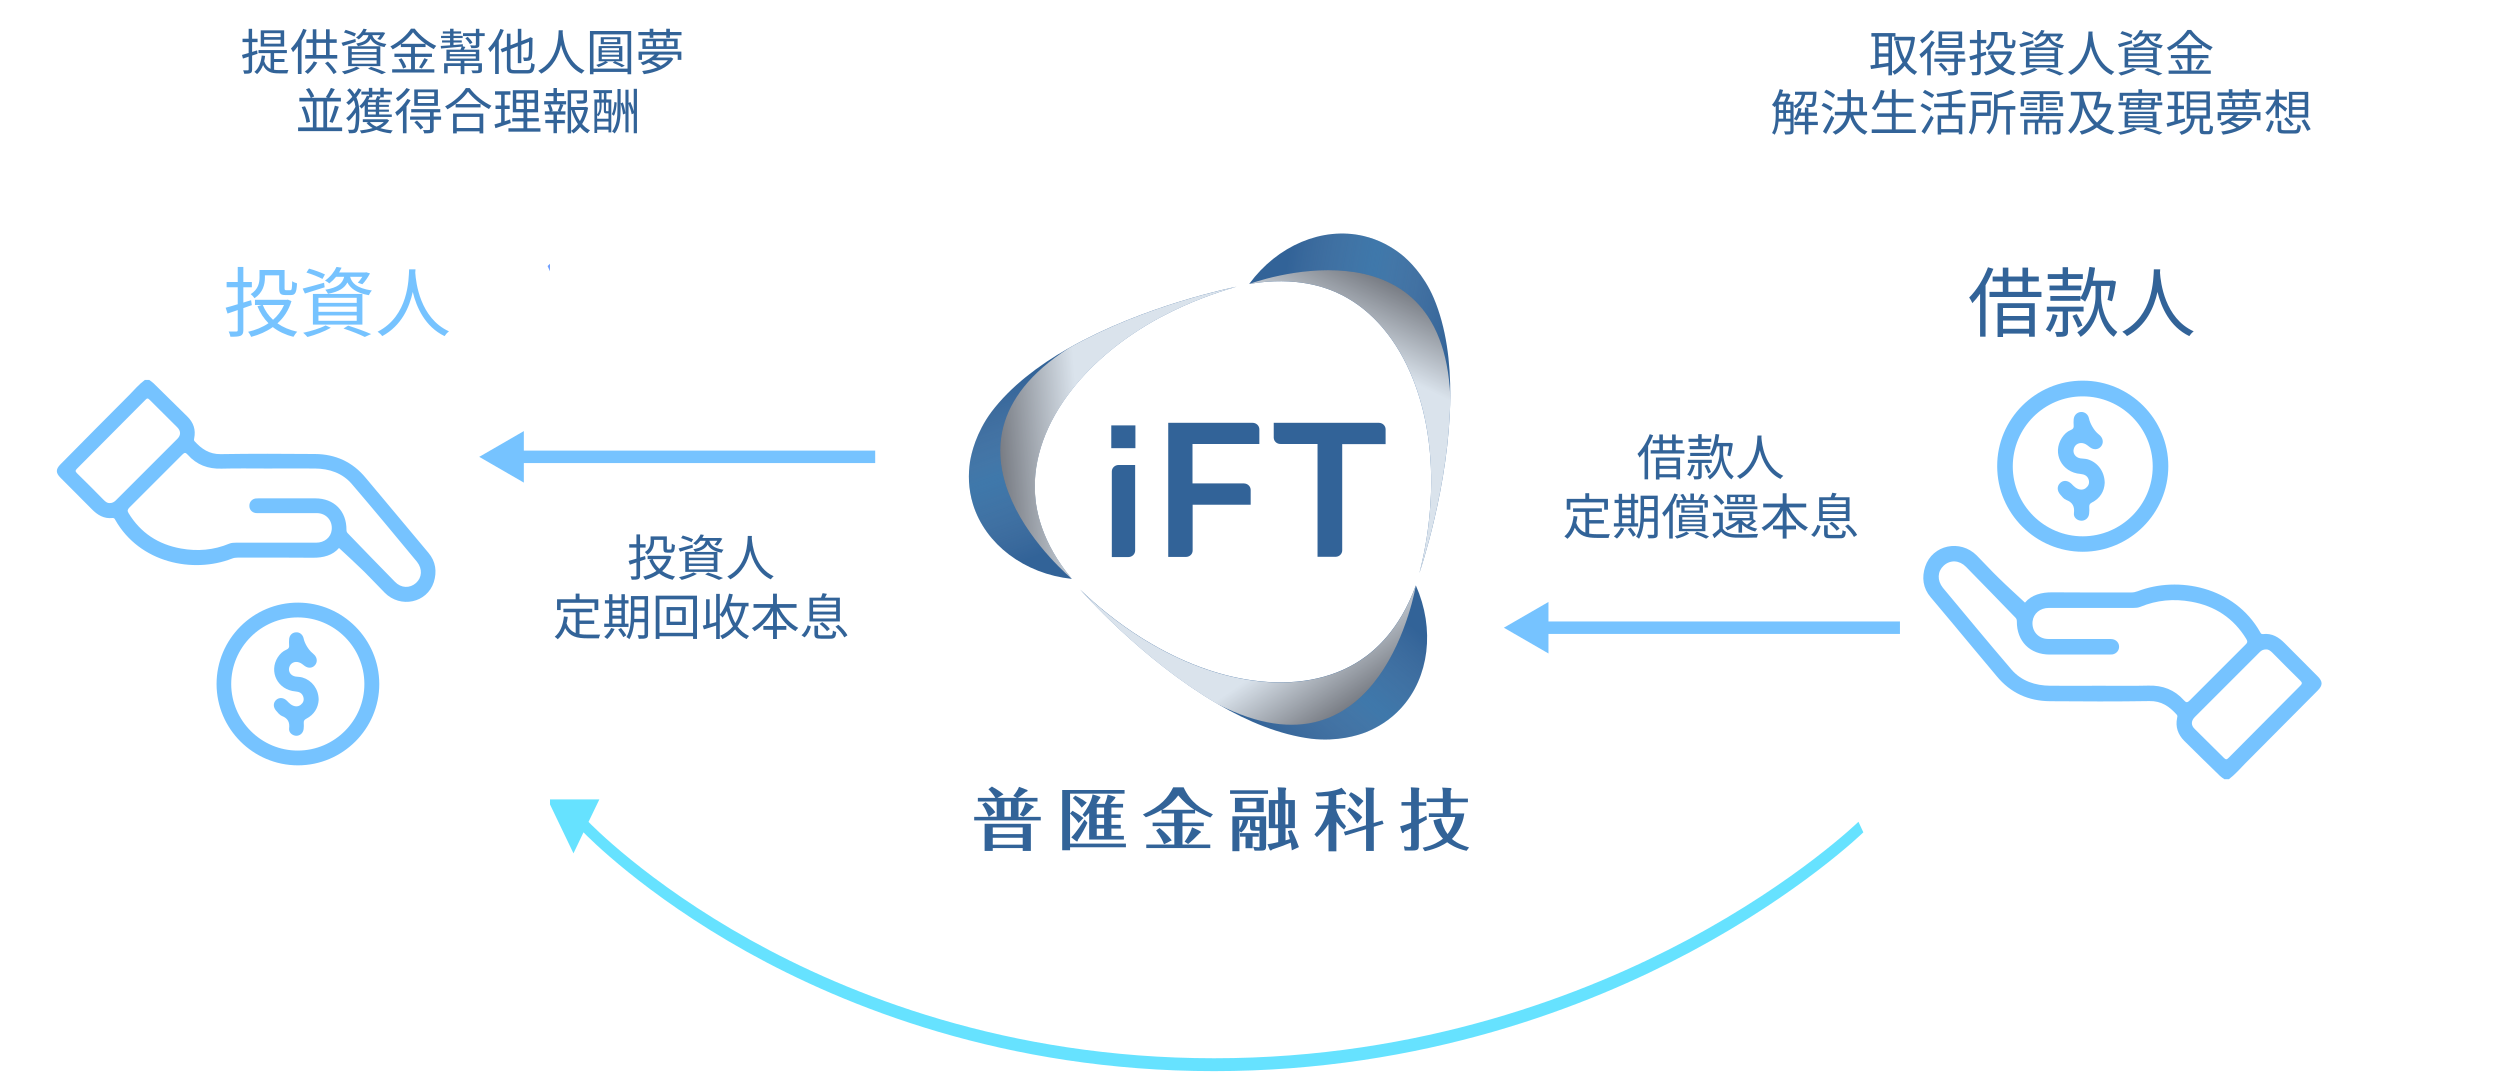
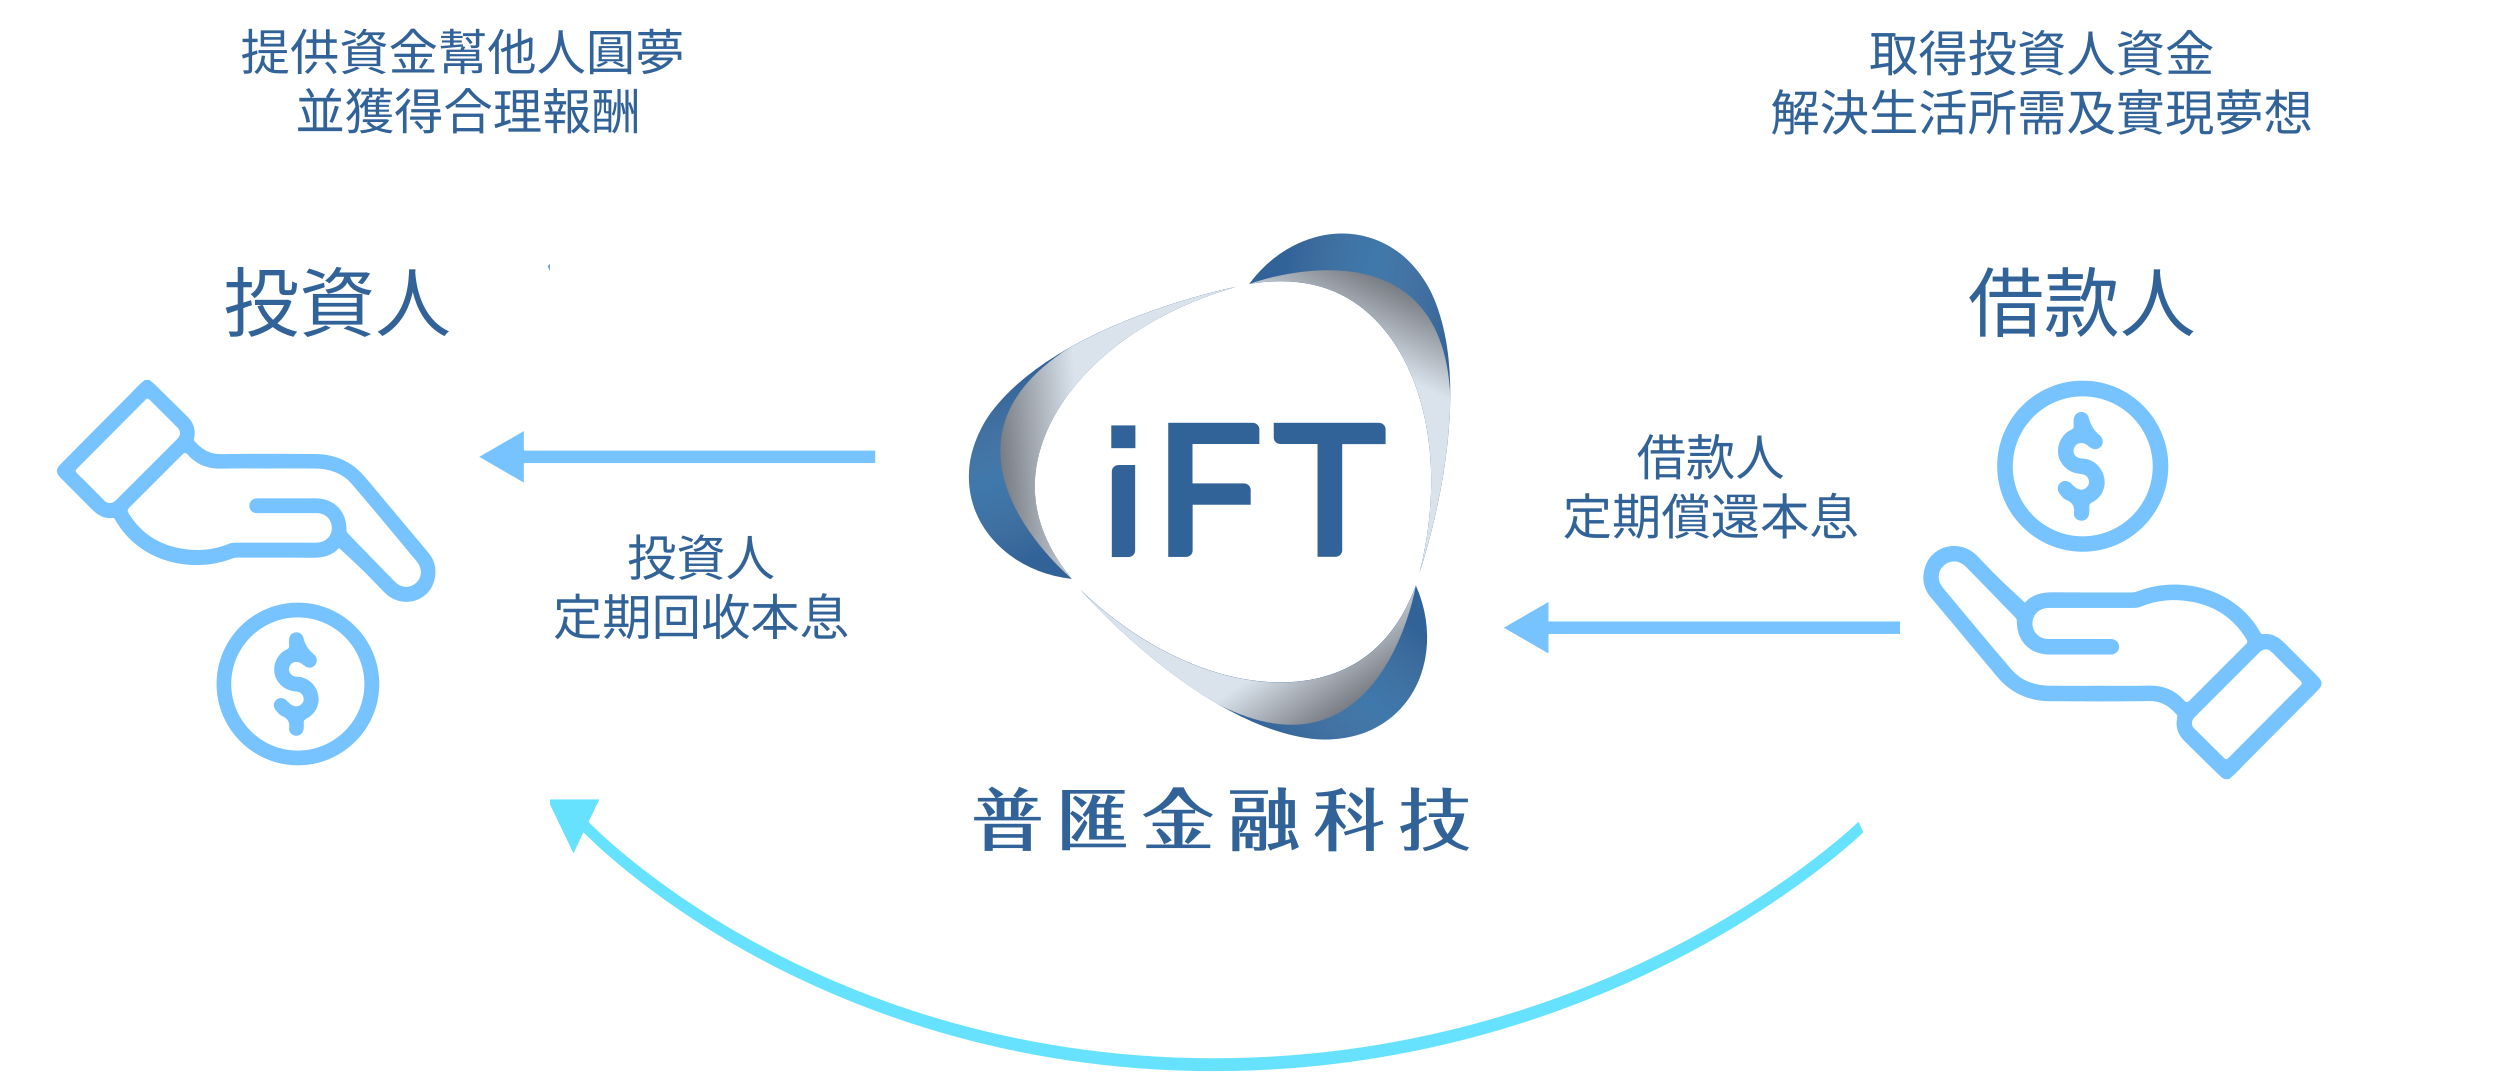
<svg xmlns="http://www.w3.org/2000/svg" version="1.1" id="圖層_1" x="0px" y="0px" viewBox="0 0 1843.6 800" style="enable-background:new 0 0 1843.6 800;" xml:space="preserve">
  <style type="text/css">
	.st0{fill:#76c3ff;}
	.st1{fill:none;}
	.st2{fill:#326398;}
	.st3{fill:#326398;}
	.symbol{fill:#76c3ff;}
	.st4{}
	.st5{font-family:'NotoSansTC-Medium-90ms-RKSJ-H';}
	.st6{font-size:56px;}
	.st7{font-family:'NotoSansTC-Regular-90ms-RKSJ-H';}
	.st8{font-size:36.381px;}
	.st9{fill:#326398;}
	.st10{fill:#326398;}
	.st11{opacity:0.82;fill:url(#SVGID_1_);}
	.st12{opacity:0.21;fill:url(#SVGID_2_);}
	.st13{opacity:0.82;fill:url(#SVGID_3_);}
	.st14{opacity:0.21;fill:url(#SVGID_4_);}
	.st15{opacity:0.82;fill:url(#SVGID_5_);}
	.st16{opacity:0.21;fill:url(#SVGID_6_);}
	.st17{fill:#326398;}
	.st18{fill:#326398;}
	.st19{fill:#326398;}

	.draw{
		animation: dash 2s linear forwards infinite;
	}

	@keyframes dash {
		0%{
			fill: url(#line1);
		}
		100% {
			fill: url(#line2);
		}
		0%{
			fill: url(#SVGID3);
		}
	}
	</style>
  <g>
    <polygon class="st0" points="645.4,332.3 386.3,332.3 386.3,317.9 353.4,336.9 386.3,355.9 386.3,341.5 645.4,341.5  " />
  </g>
  <polygon class="st1" points="1401.1,438 1109,443.9 1109,481.9 1401.1,481.9 " />
  <g>
    <polygon class="st0" points="1401.1,458.3 1141.9,458.3 1141.9,443.9 1109,462.9 1141.9,481.9 1141.9,467.5 1401.1,467.5  " />
  </g>
  <g>
    <g>
      <g>
        <path class="symbol" d="M1423.8,440.5c10.1,12,20.2,24,30.2,36.1c6.1,7.3,12.3,14.6,18.4,22c10.2,12.4,23.5,18.4,39.4,18.5     c24.4,0.2,48.8,0.3,73.2-0.1c8.9-0.2,14.8,4,20.2,10c0.7,0.8,0.5,1.5,0.3,2.4c-1.4,6.6,0.6,12.3,5.3,17     c8.7,8.6,17.4,17.2,26.2,25.7c1,1,2.2,1.7,3.3,2.5c1.2,0,2.3,0,3.4,0c4.5-3.4,8.2-7.7,12.1-11.7c17.8-17.8,35.6-35.8,53.4-53.7     c3.8-3.9,3.8-6.6-0.1-10.5c-8-8.1-16.1-16.1-24.1-24.2c-4.5-4.6-9.5-7.7-16.2-6.9c-1.3,0.1-1.7-0.6-2.1-1.5     c-19-33.5-60.5-41.6-90.3-30.1c-1.6,0.6-3.1,0.9-4.7,0.9c-19.3,0-38.6,0.1-57.9-0.1c-8.4-0.1-15.7,1.9-20.5,7.6     c-6.5-6.1-13.1-12-19.5-18.3c-5.5-5.3-10.6-11-16-16.4c-12.2-12.3-32.8-8-38.1,8.2C1417.1,425.8,1418,433.7,1423.8,440.5z      M1618.5,528.8c15.9-16,31.9-31.9,47.9-47.9c1.2-1.2,2.6-2,4.7-2c1.7-0.1,3.2,1,4.6,2.4c6.9,6.9,13.7,13.9,20.7,20.7     c1.4,1.4,1.4,2.2,0,3.6c-17.7,17.7-35.3,35.5-53,53.3c-1.3,1.3-2,1.4-3.4,0c-7.1-7.1-14.3-14.1-21.4-21.2     C1615.7,535,1615.6,531.8,1618.5,528.8z M1433.4,417.1c4.8-4.4,11.5-4.1,16.4,0.9c12.2,12.4,24.3,24.9,36.4,37.4     c0.8,0.8,1.1,1.6,1.1,2.8c-0.1,14.7,9.6,24.5,24.3,24.5c14.5,0,29.1,0,43.6,0c0.9,0,1.7,0,2.6-0.1c2.8-0.5,4.8-2.7,4.9-5.5     c0.1-2.8-1.8-5.1-4.6-5.7c-1-0.2-2.1-0.2-3.1-0.2c-14.8,0-29.7,0-44.5,0c-7.3,0-12.4-5.8-11.6-13c0.7-5.8,5.5-9.9,12.1-9.9     c20.8,0,41.5,0,62.3,0c1.7,0,3.4-0.1,5.1-0.8c12.1-5,24.6-6.1,37.4-3.8c17.6,3.1,31.3,12.1,40.7,27.5c1.2,1.9,0.8,2.9-0.7,4.3     c-13.7,13.6-27.4,27.3-41,41c-1.7,1.7-2.6,1.8-4.2,0c-7-7.9-15.8-11.2-26.3-10.9c-11.7,0.3-23.3,0.1-35,0.1     c-12.4,0-24.9,0.1-37.3,0c-11.2-0.1-21.4-3.5-28.7-12c-17.1-19.9-33.7-40.1-50.5-60.2C1428.4,428,1428.7,421.4,1433.4,417.1z" />
      </g>
      <g>
        <g>
          <path class="symbol" d="M1536.1,280.7c-35-0.1-63.4,28.3-63.3,63.2c0.1,34.7,28.3,62.9,63,63c34.8,0,63.2-28.3,63.2-63.1      C1599,309.1,1570.8,280.8,1536.1,280.7z M1536,395.5c-28.4,0.1-51.7-23.1-51.7-51.5c0-28.5,23.1-51.7,51.5-51.7      c28.5,0,51.6,23,51.7,51.5C1587.6,372.2,1564.5,395.4,1536,395.5z" />
        </g>
        <g>
          <path class="symbol" d="M1539.5,338.7c-1.8-0.5-3.6-0.4-5.4-0.7c-3.6-0.6-5.8-3.8-4.8-7.1c0.9-3.4,4.3-5,7.7-3.8      c1.7,0.6,2.9,1.8,4.3,2.8c2.7,2,6,1.8,8-0.6c2-2.3,1.8-5.6-0.5-8c-0.5-0.5-1.1-1-1.7-1.5c-2.8-2.3-5.8-7.4-6.6-11.2      c-0.6-3-3-4.9-5.9-4.8c-3,0.2-5.2,2.5-5.4,5.6c-0.1,1.4-0.1,2.9,0,4.3c0.2,1.7-0.3,2.7-2.1,3.4c-2.8,1.1-4.9,3.2-6.6,5.8      c-7.3,11.4-0.1,25.5,13.7,26.6c2.9,0.3,5.2,1.3,6.1,4.3c0.7,2.5-0.1,4.5-2.1,6.1c-2.1,1.7-5.1,1.5-7.7-0.4      c-1.1-0.8-2-1.8-2.9-2.7c-2.7-2.6-6-2.9-8.4-0.6c-2.4,2.3-2.3,5.7,0.1,8.5c1.3,1.5,2.6,3.3,4.5,4c4.7,1.8,6.2,4.9,5.6,9.8      c-0.4,3.1,2.4,5.4,5.4,5.5c2.9,0.1,5.5-2,5.8-5.2c0.2-1.6,0.2-3.3,0.1-4.9c-0.1-1.6,0.4-2.5,1.9-3.3c6.2-3.1,9.2-8.4,9.5-14.5      C1552,347.7,1546.9,340.9,1539.5,338.7z" />
        </g>
      </g>
    </g>
    <g>
      <g>
        <path class="symbol" d="M315.9,407.6c-9.6-11.4-19.2-22.9-28.7-34.3c-5.8-7-11.7-13.9-17.5-20.9c-9.7-11.8-22.4-17.5-37.4-17.6     c-23.2-0.2-46.4-0.3-69.6,0.1c-8.4,0.1-14.1-3.9-19.2-9.5c-0.7-0.8-0.4-1.4-0.3-2.2c1.3-6.3-0.5-11.6-5.1-16.1     c-8.3-8.2-16.6-16.3-24.9-24.5c-0.9-0.9-2.1-1.6-3.1-2.4c-1.1,0-2.2,0-3.3,0c-4.3,3.2-7.8,7.3-11.5,11.1     c-17,17-33.8,34-50.7,51.1c-3.6,3.7-3.6,6.3,0.1,10c7.6,7.7,15.3,15.3,22.9,23c4.3,4.4,9,7.3,15.4,6.6c1.2-0.1,1.6,0.6,2,1.4     c18.1,31.9,57.5,39.6,85.9,28.6c1.5-0.6,2.9-0.8,4.5-0.8c18.4,0,36.7-0.1,55.1,0.1c8,0.1,14.9-1.8,19.5-7.2     c6.2,5.8,12.5,11.5,18.5,17.4c5.2,5.1,10.1,10.5,15.2,15.6c11.6,11.7,31.2,7.6,36.2-7.8C322.3,421.6,321.4,414.1,315.9,407.6z      M130.8,323.6c-15.2,15.2-30.4,30.3-45.5,45.5c-1.2,1.1-2.4,1.9-4.5,1.9c-1.6,0.1-3-1-4.3-2.3c-6.5-6.6-13-13.2-19.7-19.7     c-1.4-1.4-1.3-2.1,0-3.4c16.8-16.9,33.6-33.8,50.4-50.7c1.2-1.3,1.9-1.4,3.2,0c6.7,6.8,13.6,13.4,20.3,20.2     C133.4,317.8,133.5,320.9,130.8,323.6z M306.8,429.9c-4.6,4.1-11,3.9-15.6-0.9c-11.6-11.8-23.1-23.7-34.6-35.6     c-0.8-0.8-1.1-1.5-1.1-2.6c0.1-14-9.1-23.3-23.1-23.3c-13.8,0-27.6,0-41.5,0c-0.8,0-1.6,0-2.4,0.1c-2.7,0.4-4.6,2.6-4.6,5.3     c-0.1,2.7,1.7,4.9,4.4,5.4c1,0.2,2,0.1,3,0.1c14.1,0,28.2,0,42.3,0c6.9,0,11.8,5.5,11,12.4c-0.6,5.5-5.3,9.4-11.5,9.4     c-19.7,0-39.5,0-59.2,0c-1.6,0-3.3,0.1-4.8,0.7c-11.5,4.8-23.4,5.8-35.6,3.6c-16.8-3-29.8-11.5-38.7-26.1     c-1.1-1.8-0.7-2.7,0.6-4.1c13-12.9,26-25.9,39-39c1.6-1.6,2.4-1.8,4,0c6.6,7.5,15,10.6,25,10.3c11.1-0.3,22.2-0.1,33.3-0.1     c11.8,0,23.6-0.1,35.5,0c10.6,0.1,20.3,3.3,27.3,11.5c16.2,18.9,32.1,38.1,48,57.3C311.6,419.5,311.3,425.8,306.8,429.9z" />
      </g>
      <g>
        <g>
          <path class="symbol" d="M219.9,444.4c-33.3-0.1-60.2,26.9-60.2,60.1c0.1,33,26.9,59.8,59.9,59.9c33.1,0,60.1-26.9,60.1-60      C279.6,471.4,252.8,444.5,219.9,444.4z M219.7,553.5c-27,0.1-49.1-22-49.2-49c0-27.1,21.9-49.1,49-49.2      c27.1,0,49.1,21.9,49.2,49C268.8,531.3,246.8,553.4,219.7,553.5z" />
        </g>
        <g>
          <path class="symbol" d="M223,499.6c-1.7-0.5-3.4-0.4-5.1-0.7c-3.5-0.6-5.5-3.6-4.6-6.8c0.9-3.2,4-4.7,7.3-3.6      c1.6,0.5,2.8,1.7,4.1,2.6c2.6,1.9,5.7,1.7,7.6-0.6c1.9-2.2,1.7-5.4-0.5-7.6c-0.5-0.5-1.1-1-1.6-1.5c-2.7-2.2-5.6-7-6.3-10.6      c-0.6-2.8-2.9-4.7-5.6-4.5c-2.9,0.1-5,2.3-5.1,5.4c-0.1,1.4-0.1,2.7,0,4.1c0.2,1.6-0.3,2.6-2,3.3c-2.7,1.1-4.7,3.1-6.3,5.5      c-6.9,10.8-0.1,24.2,13,25.3c2.8,0.2,4.9,1.2,5.8,4.1c0.7,2.4-0.1,4.3-2,5.8c-2,1.6-4.8,1.4-7.3-0.4c-1-0.7-1.9-1.7-2.8-2.6      c-2.5-2.5-5.7-2.7-8-0.6c-2.3,2.2-2.2,5.4,0.1,8c1.3,1.5,2.5,3.1,4.2,3.8c4.4,1.7,5.9,4.6,5.3,9.3c-0.3,2.9,2.3,5.1,5.1,5.3      c2.8,0.1,5.2-1.9,5.6-4.9c0.2-1.5,0.2-3.1,0.1-4.6s0.4-2.3,1.9-3.1c5.8-3,8.7-8,9.1-13.8C235,508.1,230.1,501.7,223,499.6z" />
        </g>
      </g>
    </g>
  </g>
  <defs>
    <linearGradient id="left-to-right">
      <stop offset="0" stop-color="#71a0ff">
        <animate id="a" dur="3s" begin="0s;c.end+0s" attributeName="offset" fill="freeze" repeatCount="indefinite" from="0" to="1" />
      </stop>
      <stop offset="0" stop-color="#66e2ff00">
        <animate id="b" dur="3s" begin="0s;d.end+3s" attributeName="offset" fill="freeze" repeatCount="indefinite" from="0" to="1" />
      </stop>
    </linearGradient>
  </defs>
  <defs>
    <linearGradient id="right-to-left">
      <stop offset="0" stop-color="#71a0ff00">
        <animate id="c" dur="3s" begin="0s;a.end+3s" attributeName="offset" fill="freeze" repeatCount="indefinite" from="1" to="0" />
      </stop>
      <stop offset="0" stop-color="#66e2ff">
        <animate id="d" dur="3s" begin="0s;b.end+3s" attributeName="offset" fill="freeze" repeatCount="indefinite" from="1" to="0" />
      </stop>
    </linearGradient>
  </defs>
  <path class="st4" fill="url(#left-to-right)" d="M1374.1,220.5l-19.1-39.8l-7.4,15.5c-3-3.1-44.9-45.9-120.5-88.1c-72-40.1-190.1-88-344.5-88  c-154.3,0-276.2,47.8-351.3,87.9c-81.4,43.5-127,87.7-127.5,88.2l3.6,7.8c0.4-0.4,45.4-44,126.1-87.1  C608.1,77,729.2,29.5,882.6,29.5c153.2,0,270.5,47.4,341.9,87.2c76.5,42.6,118.1,85.7,119.4,87.1l-8,16.6L1374.1,220.5L1374.1,220.5  z" />
  <path class="st4" fill="url(#right-to-left)" d="M403.8,589.5l19.1,39.8l7.4-15.5c3,3.1,44.9,45.9,120.5,88.1c72,40.1,190.1,88,344.5,88  c154.3,0,276.2-47.8,351.3-87.9c81.4-43.5,127-87.7,127.5-88.2l-3.6-7.8c-0.4,0.4-45.4,44-126.1,87.1  c-74.6,39.8-195.7,87.3-349.1,87.3c-153.2,0-270.5-47.4-341.9-87.2c-76.5-42.6-118-85.7-119.4-87.1l8-16.6H403.8z" />
-   <text transform="matrix(1 0 0 1 164.6091 243.8951)" class="st0 st5 st6">投資人</text>
+   <text transform="matrix(1 0 0 1 164.6091 243.8951)" class="st2 st5 st6">投資人</text>
  <text transform="matrix(1 0 0 1 1451.239 243.8951)" class="st2 st5 st6">借款人</text>
  <text transform="matrix(1 0 0 1 177.3978 51.7455)" class="st3 st7 st8">提供資金幫他人圓夢 </text>
  <text transform="matrix(1 0 0 1 217.8535 95.4055)" class="st3 st7 st8">並獲得合理報酬</text>
  <text transform="matrix(1 0 0 1 1378.285 52.6919)" class="st2 st7 st8">取得投資人資金</text>
  <text transform="matrix(1 0 0 1 1305.523 96.3519)" class="st2 st7 st8">解決生活所需及實現夢想</text>
  <text transform="matrix(1 0 0 1 1206.942 350.6115)" class="st2 st7 st8">借款人</text>
  <text transform="matrix(1 0 0 1 1152.371 394.2715)" class="st2 st7 st8">定期償還本息</text>
  <text transform="matrix(1 0 0 1 462.3746 424.6571)" class="st3 st7 st8">投資人</text>
  <text transform="matrix(1 0 0 1 407.803 468.3171)" class="st3 st7 st8">定期回收本息</text>
  <polygon class="st9" points="907.8,445.7 907.8,445.7 907.8,445.7 " />
  <polygon class="st10" points="907.8,445.7 907.8,445.7 907.8,445.7 " />
  <polygon class="st9" points="900.9,422.6 900.9,422.6 900.9,422.6 " />
  <polygon class="st10" points="900.9,422.6 900.9,422.6 900.9,422.6 " />
  <g>
    <g>
      <path class="st9" d="M1033.5,187.7c-7.1-5.6-16.5-11-28.1-13.7c-30.2-7-63.4,7-84.2,35.4l0,0h0l0,0c34.8-5.9,57.2,2.5,68.2,8.1    c23,11.6,41.1,33.4,52.5,61.9c9.5,23.7,14.3,52,13.4,82.8c0,0.9-0.1,1.8-0.1,2.7c-0.4,10.3-1.4,20.8-3.1,31.6    c-1.4,8.6-3.1,17.3-5.4,26.1l0,0c0,0,22.4-64.9,22.8-130.2c0.2-25.4-3-50.9-12.2-72.6C1049.9,202.4,1038.5,191.7,1033.5,187.7z" />
      <linearGradient id="SVGID_1_" gradientUnits="userSpaceOnUse" x1="1008.091" y1="266.017" x2="1055.451" y2="167.787">
        <stop offset="0" style="stop-color:#FFFFFF" />
        <stop offset="1" style="stop-color:#231815" />
      </linearGradient>
      <path class="st11" d="M921.2,209.4L921.2,209.4L921.2,209.4L921.2,209.4L921.2,209.4L921.2,209.4c34.8-5.9,57.2,2.5,68.2,8.1    c23,11.6,41.1,33.4,52.5,61.9c9.5,23.7,14.3,52,13.4,82.8c0,0.9-0.1,1.8-0.1,2.7c-0.4,10.3-1.4,20.8-3.1,31.6    c-1.4,8.6-3.1,17.3-5.4,26.1l0,0c0,0,22.4-64.9,22.8-130.2C1063.5,156.5,921.2,209.4,921.2,209.4z" />
      <linearGradient id="SVGID_2_" gradientUnits="userSpaceOnUse" x1="945.259" y1="216.494" x2="1074.195" y2="239.786">
        <stop offset="0" style="stop-color:#FFFFFF;stop-opacity:0" />
        <stop offset="0.107" style="stop-color:#D8F0FC;stop-opacity:0.223" />
        <stop offset="0.282" style="stop-color:#9FDBF6;stop-opacity:0.587" />
        <stop offset="0.412" style="stop-color:#7CCDF3;stop-opacity:0.856" />
        <stop offset="0.482" style="stop-color:#6EC8F2" />
        <stop offset="0.544" style="stop-color:#85D1F4;stop-opacity:0.88" />
        <stop offset="0.696" style="stop-color:#B9E5F9;stop-opacity:0.587" />
        <stop offset="0.828" style="stop-color:#DFF3FC;stop-opacity:0.332" />
        <stop offset="0.934" style="stop-color:#F6FCFE;stop-opacity:0.128" />
        <stop offset="1" style="stop-color:#FFFFFF;stop-opacity:0" />
      </linearGradient>
      <path class="st12" d="M1069.6,292.4c0.2-25.4-3-50.9-12.2-72.6c-7.5-17.4-19-28.1-23.9-32.1c-7.1-5.6-16.5-11-28.1-13.7    c-30.2-7-63.4,7-84.2,35.4C921.2,209.4,1063.5,156.5,1069.6,292.4z" />
    </g>
    <g>
      <path class="st9" d="M1007.2,540c8.4-3.4,17.7-8.8,25.8-17.6c21-22.7,25.4-58.5,11.1-90.7l0,0v0l0,0    c-12.1,33.2-30.6,48.4-40.9,55.2c-21.5,14.2-49.4,19.1-79.8,14.8c-25.3-3.5-52.2-13.4-78.6-29.5c-0.8-0.5-1.5-0.9-2.3-1.4    c-8.7-5.4-17.4-11.6-25.9-18.4c-6.8-5.4-13.5-11.3-20-17.6c0,0,0,0,0,0c0,0,45.2,51.7,101.6,84.5c22,12.8,45.7,22.6,69,25.5    C986.3,547,1001.3,542.3,1007.2,540z" />
      <linearGradient id="SVGID_3_" gradientUnits="userSpaceOnUse" x1="-2859.637" y1="3233.468" x2="-2812.276" y2="3135.238" gradientTransform="matrix(-0.4965 0.868 -0.868 -0.4965 2338.609 4566.84)">
        <stop offset="0" style="stop-color:#FFFFFF" />
        <stop offset="1" style="stop-color:#231815" />
      </linearGradient>
      <path class="st13" d="M1044.1,431.8L1044.1,431.8L1044.1,431.8L1044.1,431.8L1044.1,431.8L1044.1,431.8    c-12.1,33.2-30.6,48.4-40.9,55.2c-21.5,14.2-49.4,19.1-79.8,14.8c-25.3-3.5-52.2-13.4-78.6-29.5c-0.8-0.5-1.5-0.9-2.3-1.4    c-8.7-5.4-17.4-11.6-25.9-18.4c-6.8-5.4-13.5-11.3-20-17.6c0,0,0,0,0,0c0,0,45.2,51.7,101.6,84.5    C1019.4,581.5,1044.1,431.8,1044.1,431.8z" />
      <linearGradient id="SVGID_4_" gradientUnits="userSpaceOnUse" x1="-2922.469" y1="3183.945" x2="-2793.532" y2="3207.237" gradientTransform="matrix(-0.4965 0.868 -0.868 -0.4965 2338.609 4566.84)">
        <stop offset="0" style="stop-color:#FFFFFF;stop-opacity:0" />
        <stop offset="0.107" style="stop-color:#D8F0FC;stop-opacity:0.223" />
        <stop offset="0.282" style="stop-color:#9FDBF6;stop-opacity:0.587" />
        <stop offset="0.412" style="stop-color:#7CCDF3;stop-opacity:0.856" />
        <stop offset="0.482" style="stop-color:#6EC8F2" />
        <stop offset="0.544" style="stop-color:#85D1F4;stop-opacity:0.88" />
        <stop offset="0.696" style="stop-color:#B9E5F9;stop-opacity:0.587" />
        <stop offset="0.828" style="stop-color:#DFF3FC;stop-opacity:0.332" />
        <stop offset="0.934" style="stop-color:#F6FCFE;stop-opacity:0.128" />
        <stop offset="1" style="stop-color:#FFFFFF;stop-opacity:0" />
      </linearGradient>
      <path class="st14" d="M898.4,519.4c22,12.8,45.7,22.6,69,25.5c18.9,2.1,33.8-2.5,39.8-4.8c8.4-3.4,17.7-8.8,25.8-17.6    c21-22.7,25.4-58.5,11.1-90.7C1044.1,431.8,1019.4,581.5,898.4,519.4z" />
    </g>
    <g>
      <path class="st9" d="M715.3,340.6c-1.3,9-1.3,19.8,2.2,31.2c9.1,29.6,37.9,51.4,72.9,55.1l0,0v0l0,0    c-22.6-27.1-26.5-50.8-27.2-63.1c-1.5-25.7,8.3-52.3,27.2-76.4c15.7-20.1,37.8-38.5,64.9-53.2c0.8-0.4,1.6-0.8,2.4-1.2    c9.1-4.8,18.7-9.2,28.9-13.1c8.1-3.1,16.6-6,25.3-8.5c0,0,0,0,0,0c0,0-67.4,13.2-124.1,45.5c-22.1,12.6-42.5,28.1-56.7,46.9    C719.8,319.1,716.3,334.3,715.3,340.6z" />
      <linearGradient id="SVGID_5_" gradientUnits="userSpaceOnUse" x1="1624.733" y1="5235.678" x2="1672.094" y2="5137.448" gradientTransform="matrix(-0.5016 -0.8651 0.8651 -0.5016 -2918.366 4355.278)">
        <stop offset="0" style="stop-color:#FFFFFF" />
        <stop offset="1" style="stop-color:#231815" />
      </linearGradient>
      <path class="st15" d="M790.5,426.9L790.5,426.9L790.5,426.9L790.5,426.9L790.5,426.9L790.5,426.9c-22.6-27.1-26.5-50.8-27.2-63.1    c-1.5-25.7,8.3-52.3,27.2-76.4c15.7-20.1,37.8-38.5,64.9-53.2c0.8-0.4,1.6-0.8,2.4-1.2c9.1-4.8,18.7-9.2,28.9-13.1    c8.1-3.1,16.6-6,25.3-8.5c0,0,0,0,0,0c0,0-67.4,13.2-124.1,45.5C673.3,330.3,790.5,426.9,790.5,426.9z" />
      <linearGradient id="SVGID_6_" gradientUnits="userSpaceOnUse" x1="1561.901" y1="5186.155" x2="1690.838" y2="5209.447" gradientTransform="matrix(-0.5016 -0.8651 0.8651 -0.5016 -2918.366 4355.278)">
        <stop offset="0" style="stop-color:#FFFFFF;stop-opacity:0" />
        <stop offset="0.107" style="stop-color:#D8F0FC;stop-opacity:0.223" />
        <stop offset="0.282" style="stop-color:#9FDBF6;stop-opacity:0.587" />
        <stop offset="0.412" style="stop-color:#7CCDF3;stop-opacity:0.856" />
        <stop offset="0.482" style="stop-color:#6EC8F2" />
        <stop offset="0.544" style="stop-color:#85D1F4;stop-opacity:0.88" />
        <stop offset="0.696" style="stop-color:#B9E5F9;stop-opacity:0.587" />
        <stop offset="0.828" style="stop-color:#DFF3FC;stop-opacity:0.332" />
        <stop offset="0.934" style="stop-color:#F6FCFE;stop-opacity:0.128" />
        <stop offset="1" style="stop-color:#FFFFFF;stop-opacity:0" />
      </linearGradient>
      <path class="st16" d="M787.8,256.9c-22.1,12.6-42.5,28.1-56.7,46.9c-11.3,15.3-14.8,30.5-15.8,36.8c-1.3,9-1.3,19.8,2.2,31.2    c9.1,29.6,37.9,51.4,72.9,55.1C790.5,426.9,673.3,330.3,787.8,256.9z" />
    </g>
    <g>
      <g>
        <rect x="819.5" y="313.7" class="st17" width="17.8" height="16.8" />
        <path class="st18" d="M824.9,342.9c-2.7,0-5,2.1-5,4.8v63.1h10.2h2c2.7,0,5-2.1,5-4.8v-8.6v-54.5H824.9z" />
      </g>
      <g>
        <path class="st18" d="M928.7,327.5v-10.9c0-2.6-2.2-4.8-5-4.8h-62.2v98.9h13c0,0,0.1,0,0.1,0c0,0,0.1,0,0.1,0     c2.7-0.1,4.8-2.1,4.8-4.7c0,0,0-0.1,0-0.1c0,0,0-0.1,0-0.1v-33.6h42.8v-10.8c0,0,0-0.1,0-0.1s0-0.1,0-0.1     c-0.1-2.6-2.2-4.6-4.9-4.7c0,0-0.1,0-0.1,0s-0.1,0-0.1,0h-37.8v-29.1H928.7z" />
        <path class="st18" d="M1021.8,327.6v-11c0-2.6-2.2-4.8-5-4.8h-27.2h-18.1h-32.2v10.8c0,0,0,0.1,0,0.1s0,0.1,0,0.1     c0.1,2.6,2.2,4.6,4.9,4.6c0,0,0,0,0.1,0c0,0,0,0,0.1,0h27.2v0.8h0v82.4h12.9c0.1,0,0.2,0,0.3,0c0.1,0,0.2,0,0.3,0     c2.6-0.1,4.7-2.2,4.7-4.7c0,0,0,0,0,0s0,0,0,0v-78.4H1021.8z" />
      </g>
    </g>
  </g>
  <g>
    <g>
      <path class="st19" d="M756.2,591.7l-0.1,0.3c-0.8,3.3-2.1,6-4,8.6l-0.1,0.2l2.7,1.5l0.1-0.1c2.6-2,4.7-4.3,6.3-6.2    c0.6-0.2,1.2-0.4,1.2-0.9c0-0.4-0.4-0.6-0.7-0.8l-0.1,0.2l0,0l0,0l0,0l0.1-0.2L756.2,591.7z" />
      <path class="st19" d="M751.1,591.1h14v-2.7h-14.5c1-0.6,2.4-1.6,5.8-4.4c0.8-0.2,1.4-0.4,1.4-1c0-0.4-0.4-0.5-0.9-0.7l-5.2-2    l-0.2-0.1l-0.1,0.2c-0.7,1.9-2.6,4.7-4,6.3l-0.2,0.2l2.7,1.5h-14.4l4.5-2.6l-0.2-0.2c-2.3-2.1-7.6-5.2-8.2-5.5l-0.1-0.1l-2.6,2    l0.3,0.3c2.5,2.6,4,4.7,4.8,6.1h-12.9v2.7h13.9v11.2h-5.8l4.6-3.2l0.2-0.1l-0.1-0.2c-1.8-2.8-5.3-5.9-6.9-7.1l-0.1-0.1l-2.5,1.6    l0.1,0.2c2,2.8,2.6,4.1,4.5,8.8l0.1,0.2h-10.7v2.6h49.1v-2.6h-16.4V591.1z M745.5,591.1v11.2h-4.8v-11.2H745.5z" />
      <path class="st19" d="M726.1,627.5h6v-2.1h22.1v2.1h6v-20h-34.1V627.5z M732.1,615.1v-4.9h22.1v4.9H732.1z M754.2,617.8v5.1h-22.1    v-5.1H754.2z" />
      <path class="st19" d="M828.8,619.1v-2.7h-9.2V611h6.9v-2.7h-6.9v-5.1h6.9v-2.6h-6.9v-5.1h8.6v-2.7h-9.4c1.1-1.2,3.8-4.2,3.8-4.6    c0-0.3-0.2-0.6-0.7-0.7l-5-1.5l-0.1,0.2c-0.7,3.1-1.1,4.3-2,6.6h-6.3c1.3-2,1.8-2.8,2.4-3.8c0.2-0.1,0.6-0.4,0.6-0.8    c0-0.4-0.4-0.7-0.7-0.8l-5.1-1.6l0,0.2c-1,5.6-4.2,10.6-7.3,14.7l-0.1,0.2l1.8,1.7l0.1-0.1c0.8-0.8,1.6-1.5,3-3v19.6H828.8z     M808.8,600.6v-5.1h5.4v5.1H808.8z M808.8,608.3v-5.1h5.4v5.1H808.8z M808.8,616.4V611h5.4v5.4H808.8z" />
      <path class="st19" d="M799.6,604.6c-1.3,2.2-5.9,9.3-9.4,12.7l-0.2,0.2l3.5,2.7c0.3,0.2,0.6,0.3,0.8,0.3c0.5,0,0.5-0.4,0.6-1.1    l0-0.1c2.1-2.9,5.9-9.8,7-12.5l0-0.1l-2.2-2.4L799.6,604.6z" />
      <path class="st19" d="M801.5,591.9l-0.2-0.1c-3.4-2.6-7.4-4.6-8.2-5l-0.1-0.1l-1.9,1.9l0.2,0.1c1.4,1.2,3.9,3.5,6.3,6.7l0.1,0.2    l3.6-3.6L801.5,591.9z" />
      <path class="st19" d="M789.1,599.9l0.1,0.1c3.8,3.6,5.1,5.3,6.1,6.8l0.1,0.2l3.6-3.8l-0.2-0.1c-2.1-1.7-4.1-3.1-7.8-5.1l-0.1-0.1    L789.1,599.9v-14.6h40.2v-2.7h-46V627h5.8v-2.2h41.2v-2.7h-41.2V599.9z" />
      <path class="st19" d="M858.5,622.6l5.4-2.8l0.2-0.1l-0.2-0.2c-3.6-4.9-8.5-8.6-8.7-8.8l-0.1-0.1l-2.5,1.8l0.1,0.2    c3.7,5.1,4.9,8,5.5,9.6L858.5,622.6z" />
      <path class="st19" d="M872.9,580.7l-0.1-0.1h-7.6l-0.1,0.1c-3.7,7.5-8.9,13.7-22,19.8l-0.3,0.1l2.1,2l0.1,0.1l0.2-0.1    c4.5-1.6,8.2-3.4,11.4-5.3v2.6h9.2v6.7h-15.8v2.6H866v13.6h-20.7v2.6h47.2v-2.6h-20.5v-13.6h15.7v-2.6h-15.7v-6.7h9.3v-2.5    c3.4,2.1,7,3.8,11.1,5.4l0.1,0.1l2-2.4l-0.3-0.1C886.1,596.8,878,591.9,872.9,580.7z M857,597.2c5.9-3.6,9.6-7.5,11.9-10.6    c3.9,4.6,7.7,7.9,11.9,10.6H857z" />
      <path class="st19" d="M879.1,610.1l-0.1,0.2c-0.3,1.1-1.5,5-5.3,10.2l-0.1,0.2l2.6,1.7l0.1-0.1c2.3-1.8,6.3-5.6,8.2-7.7l0.1-0.1    c0.9-0.5,1-0.6,1-0.9s-0.4-0.6-0.5-0.7L879.1,610.1z" />
      <rect x="907.1" y="582.8" class="st19" width="28" height="2.6" />
      <path class="st19" d="M952.6,612.3l-0.1-0.2l-2.8,0.8l0.1,0.2c0.6,2.2,0.8,3.1,1.4,5.7c-0.7,0.2-2.5,0.7-3.2,0.9v-9h6.9V590h-6.9    v-7c0.3-0.6,0.5-1,0.5-1.4c0-0.5-0.4-0.8-1.1-0.8l-5.3-0.2l0.1,0.3c0.3,1.2,0.4,1.7,0.4,3.4v5.7h-6.9v20.7h6.9V621    c-3.5,0.8-5.4,1.2-7.4,1.5l-0.5,0.1l1.6,4c0.1,0.3,0.5,0.6,0.8,0.6c0.4,0,0.8-0.4,1.2-0.8c4.8-1.6,9.3-3.2,13.6-5    c0.3,1.9,0.5,3.5,0.6,4.6c0,0.3,0.1,0.5,0.1,0.8l0,0.3l5-2.3l0.2-0.1l0-0.2C956.6,621.3,955.4,617.7,952.6,612.3z M947.9,608    v-15.3h2.1V608H947.9z M942.4,592.7V608h-2v-15.3H942.4z" />
      <path class="st19" d="M908.9,627.7h5.1v-14.8l1.3,1.1l0.1-0.1c3.8-3.1,4.9-7.3,5.1-9.2h1.3v4.4c0,3.4,0.6,3.5,4,3.5h3v10.7    c0,1.4,0,1.5-0.7,1.5c-0.5,0-2-0.1-3.6-0.3l-0.4-0.1l1.1,2.9h4.2c4.1,0,4.3-0.9,4.3-4.2V602h-24.9V627.7z M928.8,604.7v5.2h-1.5    c-1.6,0-1.6-0.1-1.6-1.3v-3.9H928.8z M916.5,604.7c-0.2,2.8-1.6,5.4-2.6,6.7v-6.7H916.5z" />
      <path class="st19" d="M931.9,598.9v-10.5h-21.2v10.5H931.9z M926.6,591.1v5.2h-10.3v-5.2H926.6z" />
      <polygon class="st19" points="928.3,614.4 914.4,614.4 914.4,617 918.5,617 918.5,625.5 923.7,625.5 923.7,617 928.3,617   " />
      <path class="st19" d="M1001.4,594.9l0.2,0.2l3.9-4.4l-0.1-0.1c-3.5-3.4-7.7-5.6-9-6.3l-0.2-0.1l-1.5,2.1l0.1,0.1    C997.4,589,998.7,591,1001.4,594.9z" />
      <path class="st19" d="M1000.7,607l0.2,0.3l3.6-4.6l0.1-0.1l-0.1-0.1c-2-2.2-3.7-3.3-9.1-7l-0.2-0.1l-1.6,2.1l-0.1,0.1l0.1,0.1    C995.8,599.9,999.2,604.2,1000.7,607z" />
      <path class="st19" d="M992.7,609.3l-0.1-0.1c-4.8-4.9-6.8-10.3-7.2-11.9v-1h6.7v-2.6h-6.7v-7.4l0.1,0c1-0.1,2.7-0.3,5.3-0.8    c0.5,0.2,0.9,0.3,1.2,0.3c0.7,0,0.7-0.5,0.7-0.6c0-0.2-0.1-0.5-0.4-0.8l-2.9-3.4l-0.1-0.1l-0.2,0.1c-4.2,2.7-15.2,3.4-18.7,3.5    l-0.3,0l1.3,2.7l0.1,0.1h0.1c2.4,0,5.1-0.1,8.1-0.3v6.9h-9.2v2.6h8.8c-1.7,7.3-5.2,14-9.9,18.7l-0.1,0.1l1.8,2l0.2-0.1    c2.9-2.6,6-5.5,8.4-9.5v20.1h5.8v-21.8c1.1,1.4,2.8,3.4,5.5,5.6l0.2,0.1L992.7,609.3z" />
      <path class="st19" d="M1019.3,605.1l-6.3,1.8v-24.1c0.3-0.3,0.6-0.9,0.6-1.2c0-0.4-0.3-0.7-1-0.7l-5.6-0.2l0.1,0.4    c0.1,0.7,0.2,1.1,0.2,2.9v24.6l-16.1,4.8l-0.2,0.1l1,2.6l15.4-4.6v16h5.7v-17.8l7-2.1l0.2-0.1l-0.8-2.3L1019.3,605.1z" />
      <path class="st19" d="M1083.2,624.9c-3.6-1.1-8.3-2.7-12.5-6.2c3.6-3.9,7.9-9.6,9.1-18.6l0-0.2h-10v-8.3h12.7v-2.7h-12.7V583    l0.1-0.1c0.3-0.3,0.5-0.6,0.5-1.1c0-0.4-0.4-0.7-0.8-0.7l-6.1-0.3l0.1,0.5c0.2,0.7,0.4,1.7,0.4,2.9v4.6h-11.8v2.7h11.8v8.3h-10.3    v2.7h19.4c-0.8,4.6-2.6,8.8-5.6,12.6c-2.4-3.2-4.2-7.3-4.7-11.5l0-0.2l-5.7,1.5l0,0.2c1.3,6.9,5.5,11.8,7,13.4    c-2.3,1.8-7.1,5-14.7,6.6l-0.3,0.1l1.6,2.5l0.1,0c8.8-1.8,14-4.9,16.4-6.6c1.8,1.4,6.5,4.6,14.2,6.3l0.1,0l1.9-2.5L1083.2,624.9z" />
      <path class="st19" d="M1052.3,604.5l-0.4-2.9l-0.3,0.1c-2.3,1.2-3.1,1.6-5.2,2.5l-0.1,0v-10h5.5v-2.6h-5.5v-8.8    c0.2-0.3,0.4-0.9,0.4-1.2c0-0.4-0.4-0.7-0.9-0.7l-5.4-0.3l0,0.3c0.2,1.2,0.2,2.4,0.2,3.6v7h-7.1v2.6h7.1v12.5    c-0.2,0.1-0.4,0.1-0.7,0.3c-1.5,0.6-4.7,1.8-7.2,2.4l-0.2,0.1l1.4,4.4c0.1,0.3,0.4,0.6,0.6,0.6c0.4,0,0.7-0.4,1.1-1.1    c2-0.9,2.6-1.2,4-1.9l1-0.5v11.7c0,1.6-0.1,2-1.4,2c-0.9,0-2.1-0.2-3.6-0.5l-0.3-0.1l0.6,3.2h5.8c4.6,0,4.6-1.4,4.6-4.9v-14.6    c1.6-0.9,3.8-2.1,5.8-3.3L1052.3,604.5z" />
    </g>
  </g>
</svg>
